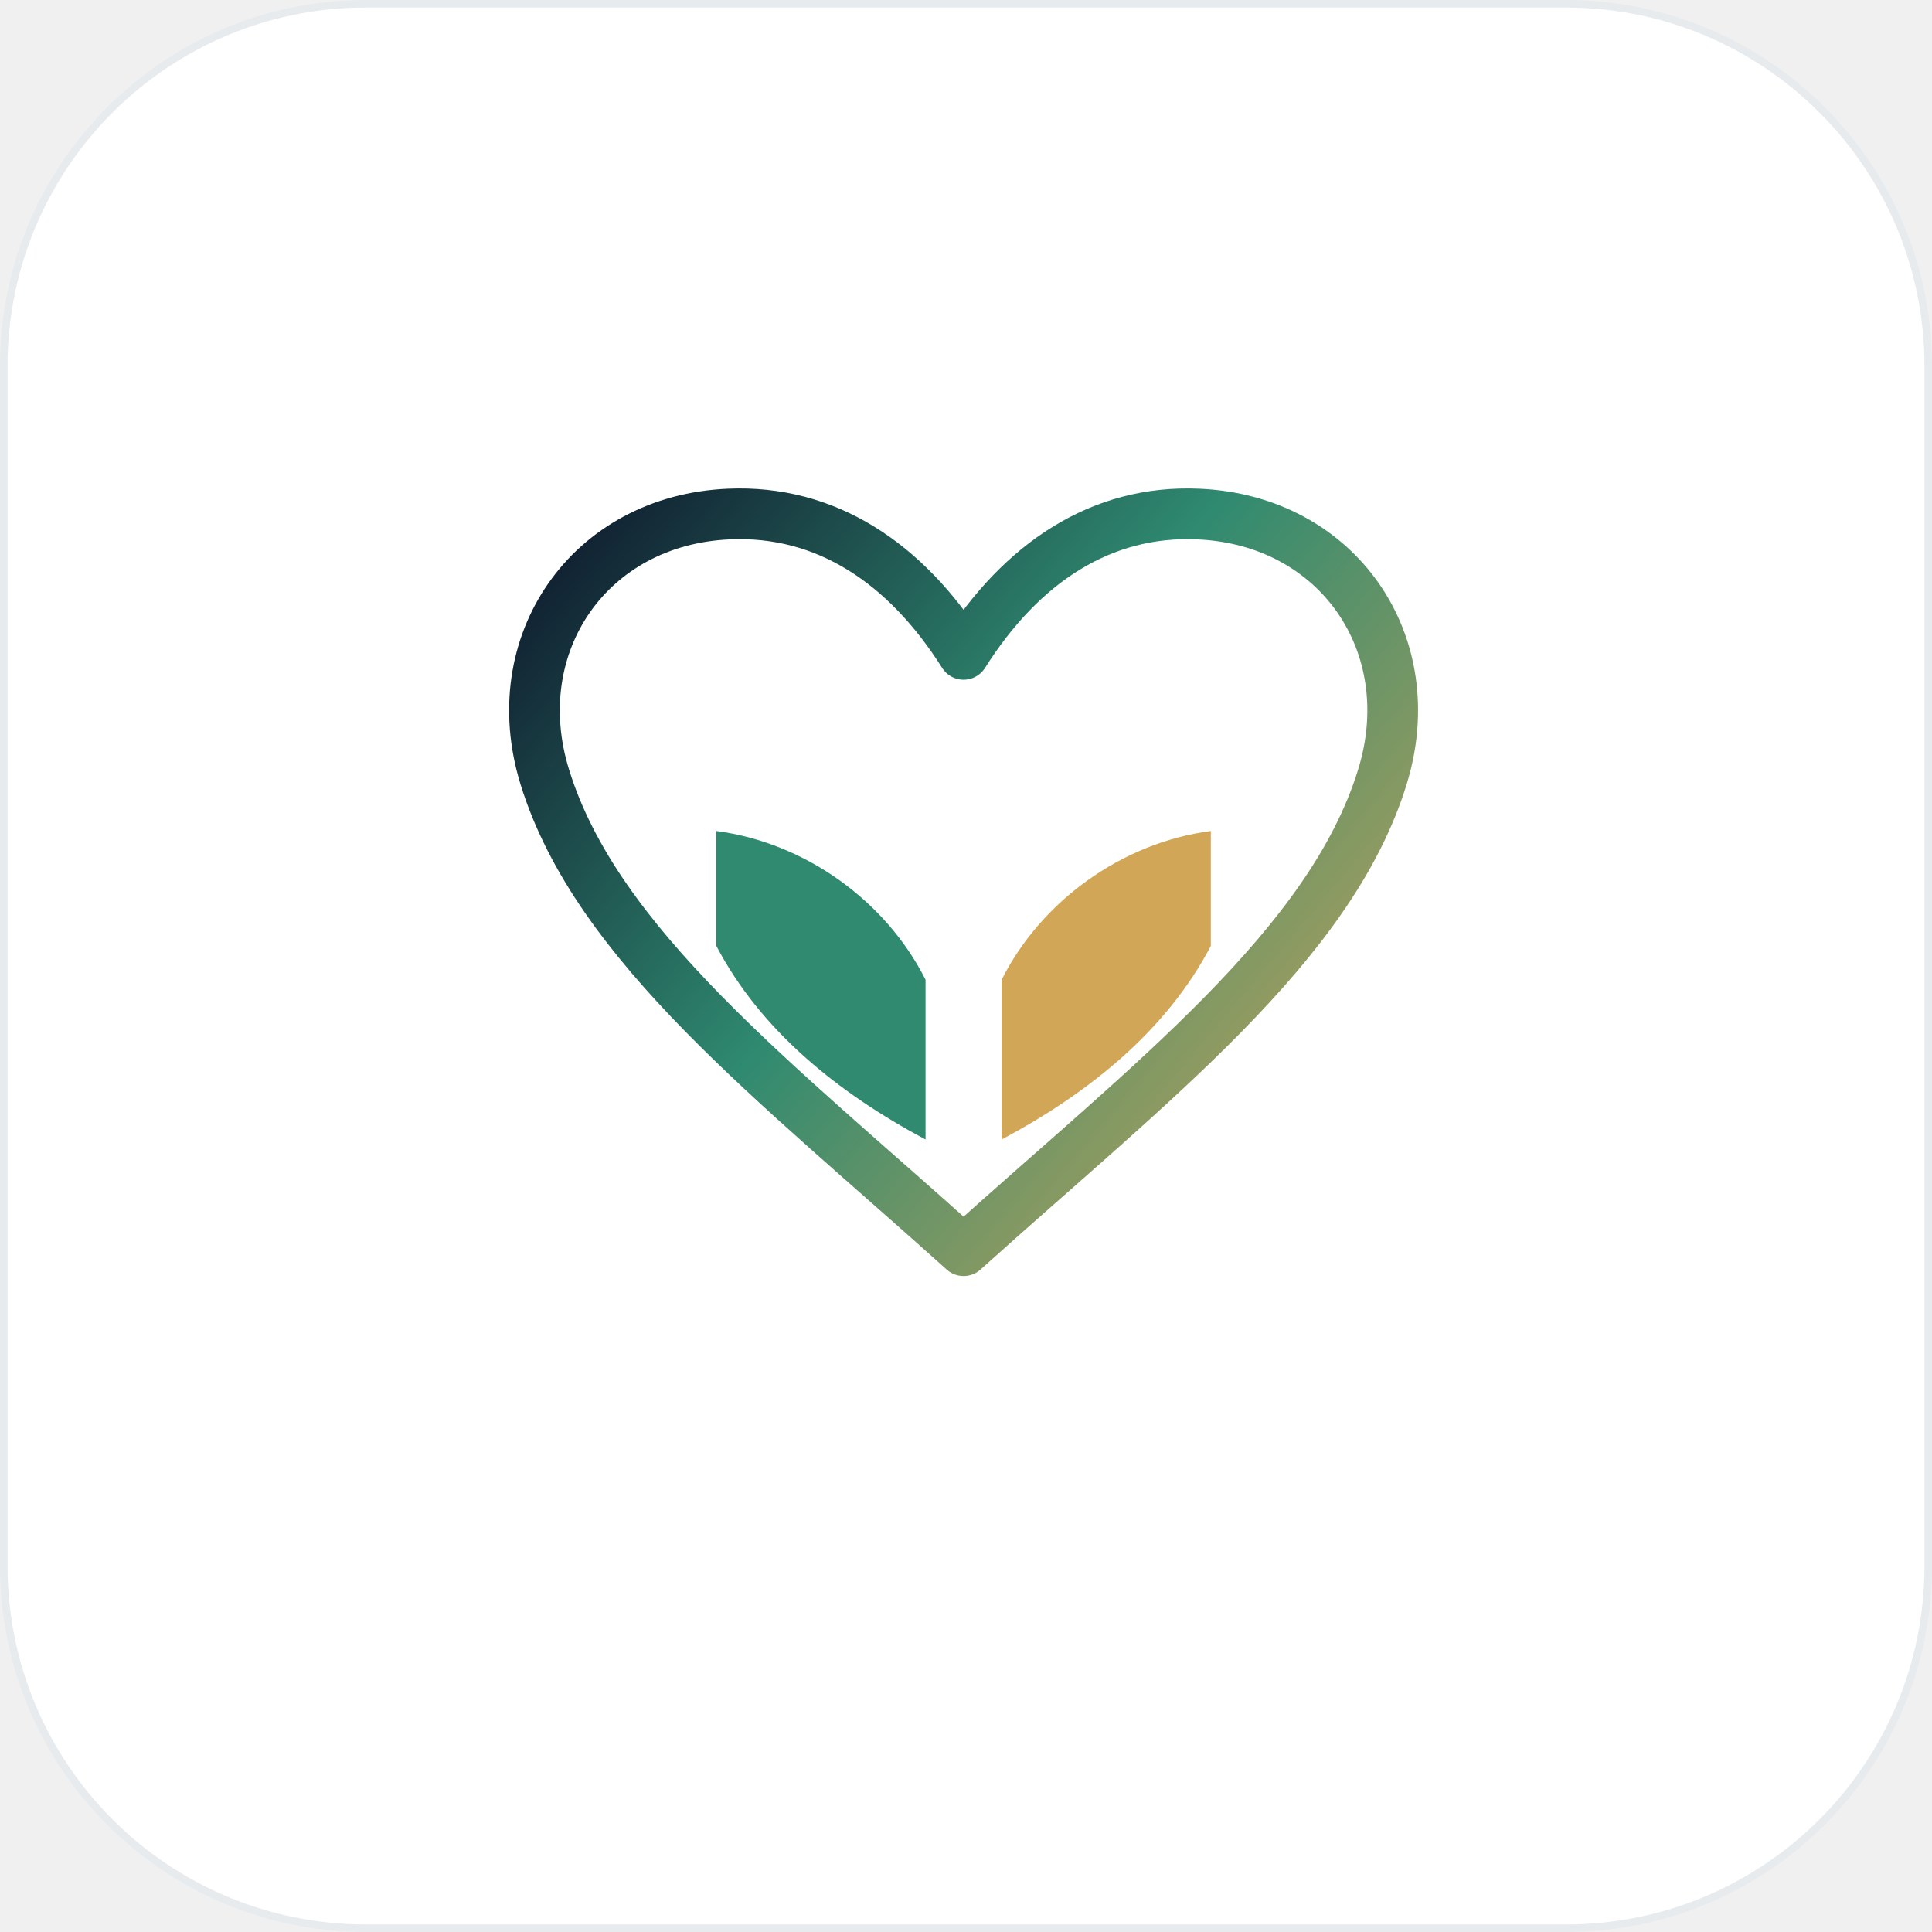
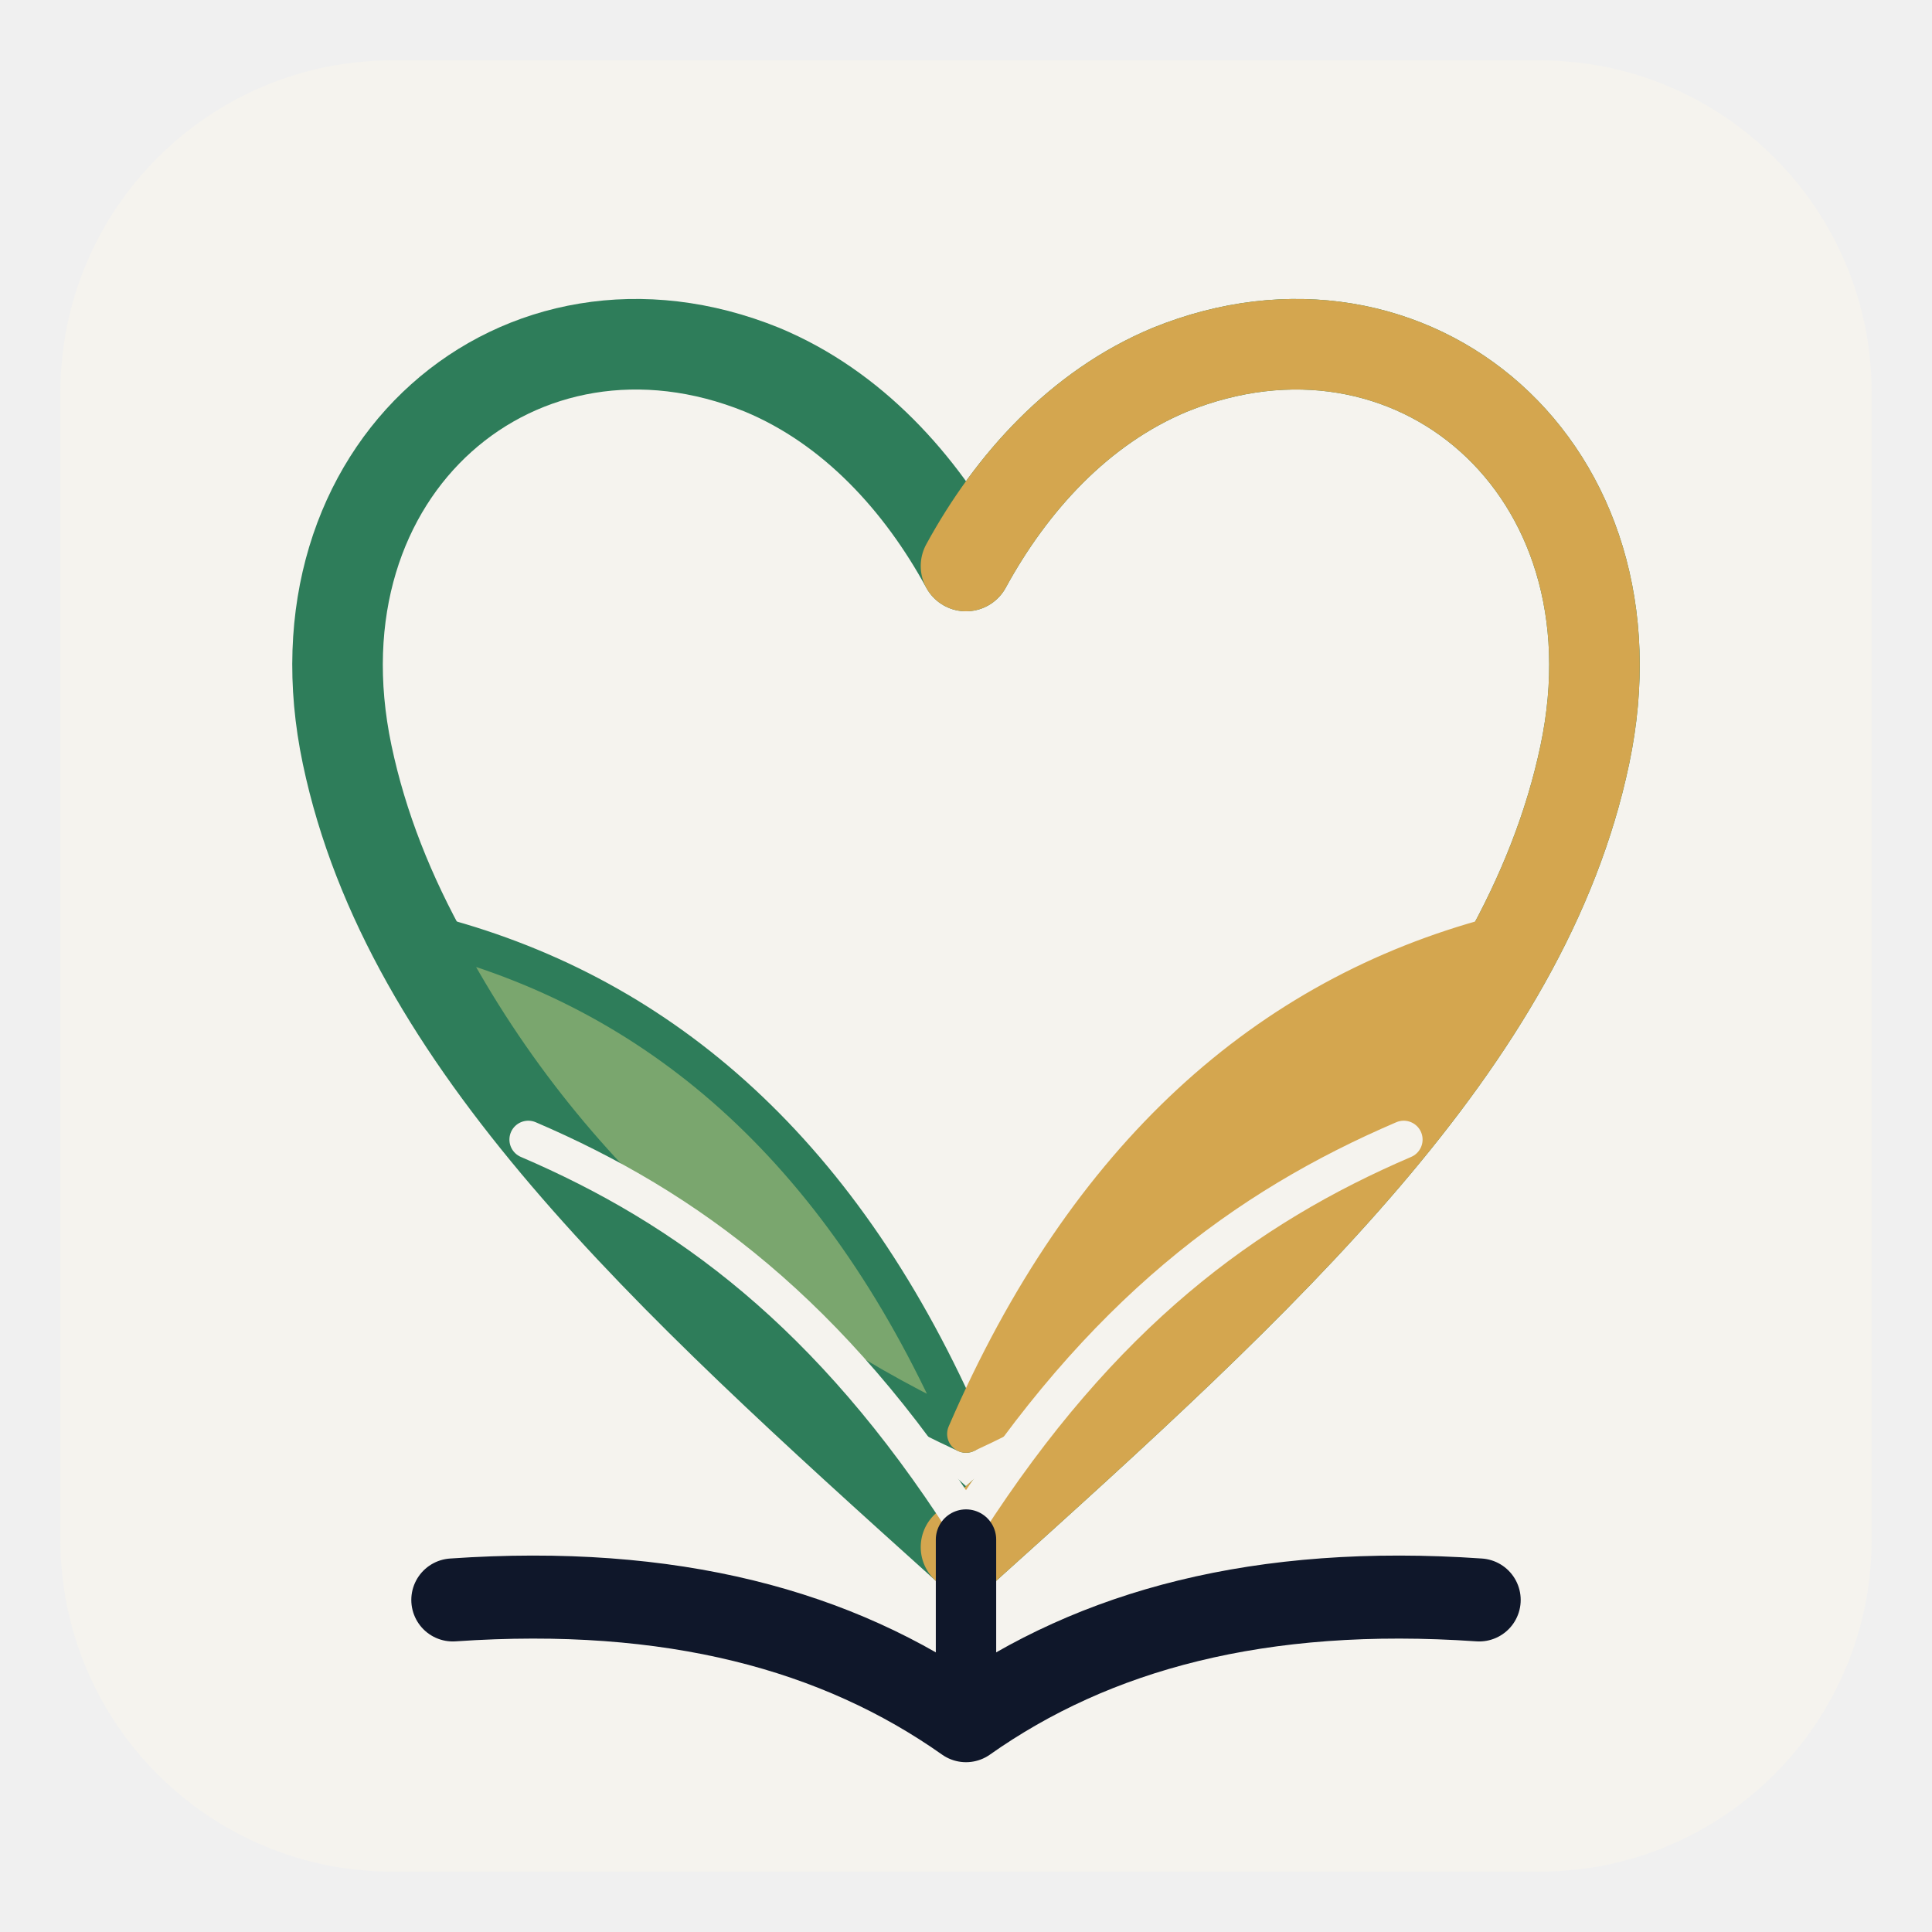
- <svg xmlns="http://www.w3.org/2000/svg" width="512" height="512" viewBox="0 0 512 512" fill="none">
-   <rect x="1" y="1" width="510" height="510" rx="96" fill="#FFFFFF" stroke="#E7EBEE" stroke-width="2" />
-   <g transform="translate(112 94) scale(1.12)">
-     <path d="M128 212C83.7 172.1 41.2 139.8 28.9 99.9C19.2 68.5 39.4 39.1 72.5 37.7C95.4 36.7 114.3 49.2 128 70.9C141.7 49.2 160.6 36.7 183.5 37.7C216.6 39.1 236.8 68.5 227.1 99.9C214.8 139.8 172.3 172.1 128 212Z" stroke="url(#heartGradient)" stroke-width="12" stroke-linecap="round" stroke-linejoin="round" />
-     <path d="M69.5 112.7C90.7 115.5 109.7 129.4 119 147.9V185.7C98.2 174.6 80 159.9 69.5 139.9V112.7Z" fill="#2F8A70" />
-     <path d="M186.5 112.7C165.3 115.5 146.3 129.4 137 147.9V185.7C157.8 174.6 176 159.9 186.5 139.9V112.7Z" fill="#D2A657" />
+ <svg xmlns="http://www.w3.org/2000/svg" width="256" height="256" viewBox="0 0 256 256" fill="none">
+   <rect x="8" y="8" width="240" height="240" rx="44" fill="#F5F3EE" />
+   <g fill="none" stroke-linecap="round" stroke-linejoin="round">
+     <path d="M128 205C88 169 54 138 46 100C38 62 69 36 101 49C113 54 122 64 128 75C134 64 143 54 155 49C187 36 218 62 210 100C202 138 168 169 128 205Z" stroke="#2E7D5A" stroke-width="12" />
+     <path d="M128 205C168 169 202 138 210 100C218 62 187 36 155 49C143 54 134 64 128 75" stroke="#D4A64F" stroke-width="12" />
+     <path d="M58 124C88 132 112 153 128 190C102 178 75 157 58 124Z" fill="#7AA66E" stroke="#2E7D5A" stroke-width="5" />
+     <path d="M198 124C168 132 144 153 128 190C154 178 181 157 198 124Z" fill="#D4A64F" stroke="#D4A64F" stroke-width="5" />
+     <path d="M70 151C91 160 110 174 128 202" stroke="#F5F3EE" stroke-width="5" />
+     <path d="M186 151C165 160 146 174 128 202" stroke="#F5F3EE" stroke-width="5" />
+     <path d="M60 212C89 210 111 216 128 228C145 216 167 210 196 212" stroke="#0F172A" stroke-width="11" />
+     <path d="M128 204V226" stroke="#0F172A" stroke-width="8" />
  </g>
-   <defs>
-     <linearGradient id="heartGradient" x1="27" y1="44" x2="227" y2="212" gradientUnits="userSpaceOnUse">
-       <stop stop-color="#0F1B2E" />
-       <stop offset=".45" stop-color="#2F8A70" />
-       <stop offset="1" stop-color="#D2A657" />
-     </linearGradient>
-   </defs>
</svg>
